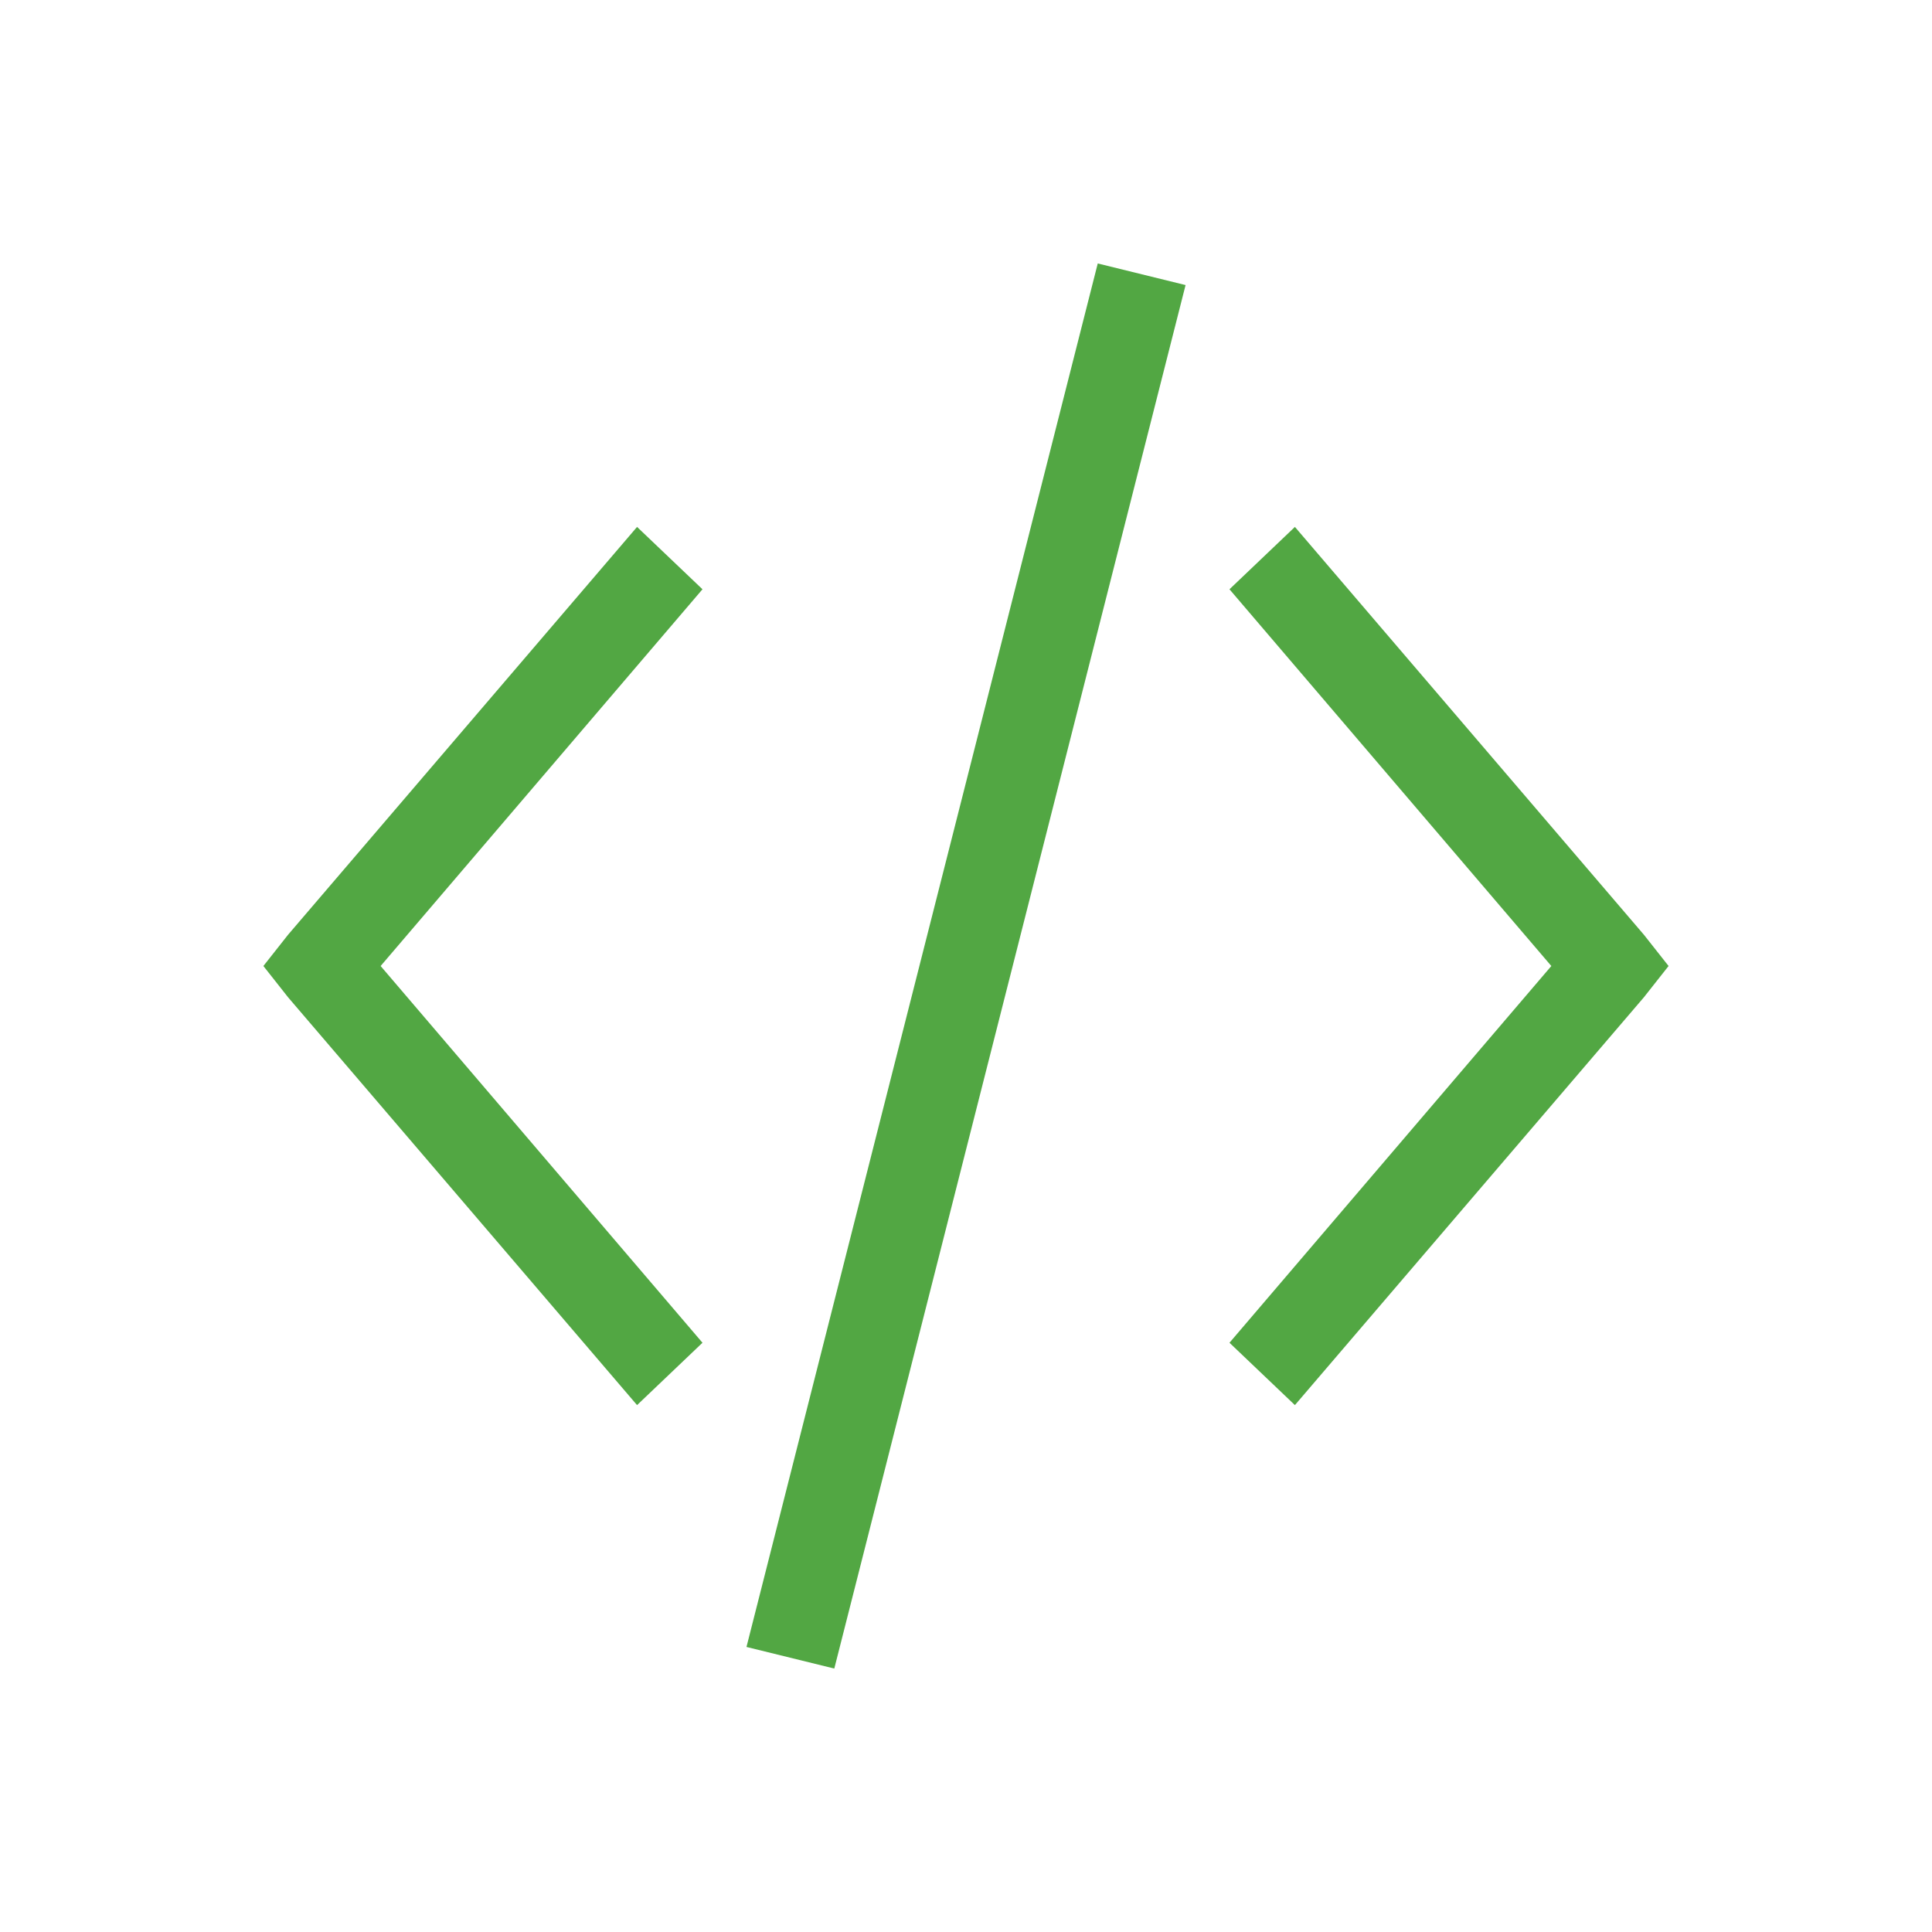
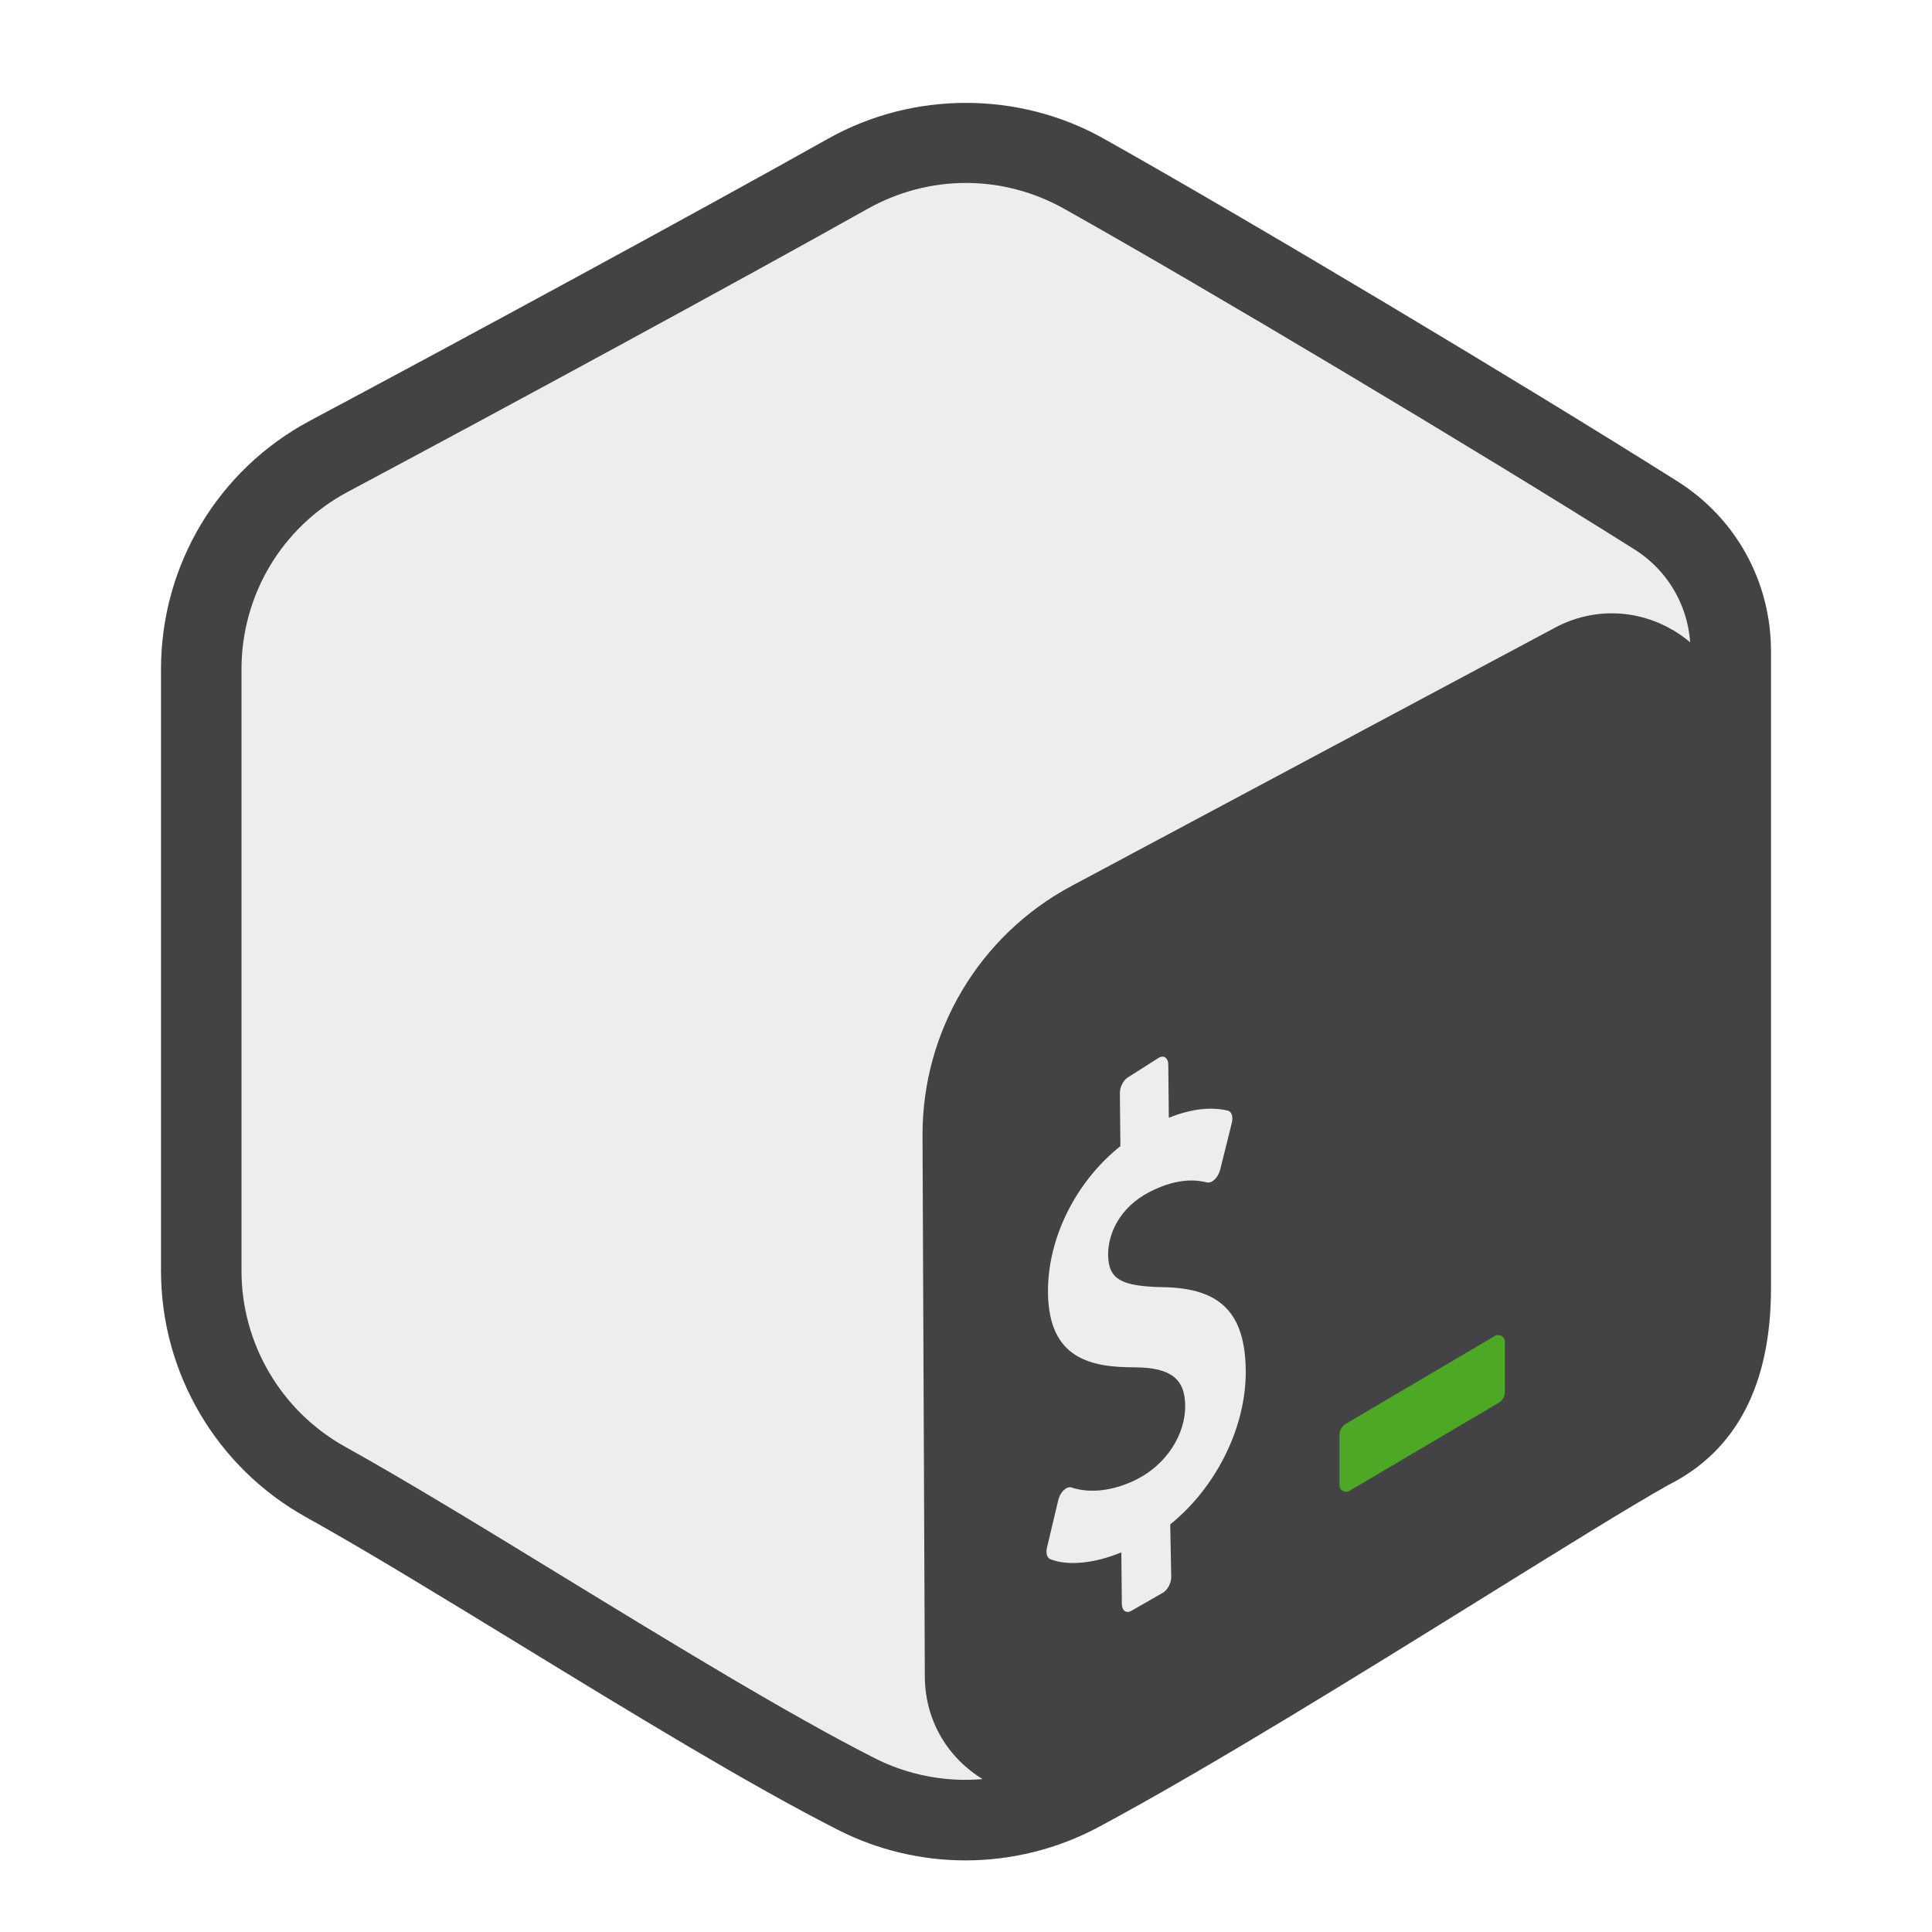
- <svg xmlns="http://www.w3.org/2000/svg" version="1.1" viewBox="0 0 22 22">
-   <g transform="translate(-326 -534.3622)">
-     <g transform="translate(-225.2857 -73.28571)" fill="#52a743">
-       <path d="m563.786 610.648-4 15.754 1 0.246 4-15.754-1-0.246z" color="#000000" />
-       <path d="m566.031 613.648-0.745 0.71 3.665 4.29-3.665 4.29 0.745 0.71 3.975-4.645 0.28-0.355-0.28-0.355-3.975-4.645z" color="#000000" />
-       <path d="m558.54 613.648 0.745 0.71-3.665 4.29 3.665 4.29-0.745 0.71-3.975-4.645-0.28-0.355 0.28-0.355 3.975-4.645z" color="#000000" />
-     </g>
-   </g>
+ <svg xmlns="http://www.w3.org/2000/svg" viewBox="0 0 48 48" width="48px" height="48px" fill-rule="evenodd" clip-rule="evenodd" baseProfile="basic">
+   <path fill="#ededed" fill-rule="evenodd" d="M22.903,3.286c0.679-0.381,1.515-0.381,2.193,0 c3.355,1.883,13.451,7.551,16.807,9.434C42.582,13.1,43,13.804,43,14.566c0,3.766,0,15.101,0,18.867 c0,0.762-0.418,1.466-1.097,1.847c-3.355,1.883-13.451,7.551-16.807,9.434c-0.679,0.381-1.515,0.381-2.193,0 c-3.355-1.883-13.451-7.551-16.807-9.434C5.418,34.899,5,34.196,5,33.434c0-3.766,0-15.101,0-18.867 c0-0.762,0.418-1.466,1.097-1.847C9.451,10.837,19.549,5.169,22.903,3.286z" clip-rule="evenodd" />
+   <path fill="#434345" d="M23.987,46.221c-1.085,0-2.171-0.252-3.165-0.757c-2.22-1.127-5.118-2.899-7.921-4.613 c-1.973-1.206-3.836-2.346-5.297-3.157C5.381,36.458,4,34.113,4,31.572V16.627c0-2.59,1.417-4.955,3.699-6.173 c3.733-1.989,9.717-5.234,12.878-7.01h0c2.11-1.184,4.733-1.184,6.844,0c3.576,2.007,10.369,6.064,14.252,8.513 C43.13,12.874,44,14.453,44,16.182V32c0,2.4-0.859,4.048-2.553,4.895c-0.944,0.531-2.628,1.576-4.578,2.787 c-3.032,1.882-6.806,4.225-9.564,5.705C26.27,45.942,25.128,46.221,23.987,46.221z M21.556,5.188 C18.384,6.97,12.382,10.226,8.64,12.22C7.012,13.088,6,14.776,6,16.627v14.945c0,1.814,0.987,3.49,2.576,4.373 c1.498,0.832,3.378,1.981,5.369,3.199c2.77,1.693,5.634,3.445,7.783,4.536c1.458,0.739,3.188,0.717,4.631-0.056 c2.703-1.451,6.447-3.775,9.456-5.643c1.97-1.223,3.671-2.279,4.696-2.854C41.835,34.464,42,33.109,42,32V16.182 c0-1.037-0.521-1.983-1.392-2.532c-3.862-2.435-10.613-6.467-14.165-8.461C24.913,4.331,23.086,4.331,21.556,5.188L21.556,5.188z" />
+   <path fill="#434345" d="M22.977,41.654l-0.057-13.438c-0.011-2.594,1.413-4.981,3.701-6.204l12.01-6.416 c1.998-1.068,4.414,0.38,4.414,2.646v14.73c0,1.041-0.54,2.008-1.426,2.554l-14.068,8.668 C25.557,45.424,22.987,43.996,22.977,41.654z" />
+   <path fill="#ededed" d="M28.799,26.274c0.123-0.063,0.225,0.014,0.227,0.176l0.013,1.32 c0.552-0.219,1.032-0.278,1.467-0.177c0.095,0.024,0.136,0.153,0.098,0.306l-0.291,1.169c-0.024,0.089-0.072,0.178-0.132,0.233 c-0.026,0.025-0.052,0.044-0.077,0.057c-0.04,0.02-0.078,0.026-0.114,0.019c-0.199-0.045-0.671-0.148-1.413,0.228 c-0.778,0.395-1.051,1.071-1.046,1.573c0.007,0.601,0.315,0.783,1.377,0.802c1.416,0.023,2.027,0.643,2.042,2.067 c0.016,1.402-0.733,2.905-1.876,3.826l0.025,1.308c0.001,0.157-0.1,0.338-0.225,0.4l-0.775,0.445 c-0.123,0.063-0.225-0.014-0.227-0.172l-0.013-1.286c-0.664,0.276-1.334,0.342-1.763,0.17c-0.082-0.032-0.117-0.152-0.084-0.288 l0.28-1.181c0.022-0.092,0.071-0.186,0.138-0.246c0.023-0.023,0.048-0.04,0.072-0.053c0.044-0.022,0.087-0.027,0.124-0.013 c0.462,0.155,1.053,0.082,1.622-0.206c0.722-0.365,1.206-1.102,1.198-1.834c-0.007-0.664-0.366-0.939-1.241-0.946 c-1.113,0.002-2.151-0.216-2.168-1.855c-0.014-1.35,0.688-2.753,1.799-3.641l-0.013-1.319c-0.001-0.162,0.098-0.34,0.225-0.405 L28.799,26.274z" />
+   <path fill="#4da925" d="M37.226,34.857l-3.704,2.185c-0.109,0.061-0.244-0.019-0.244-0.143v-1.252 c0-0.113,0.061-0.217,0.16-0.273l3.704-2.185c0.111-0.061,0.246,0.019,0.246,0.145v1.248 C37.388,34.697,37.326,34.801,37.226,34.857" />
</svg>
